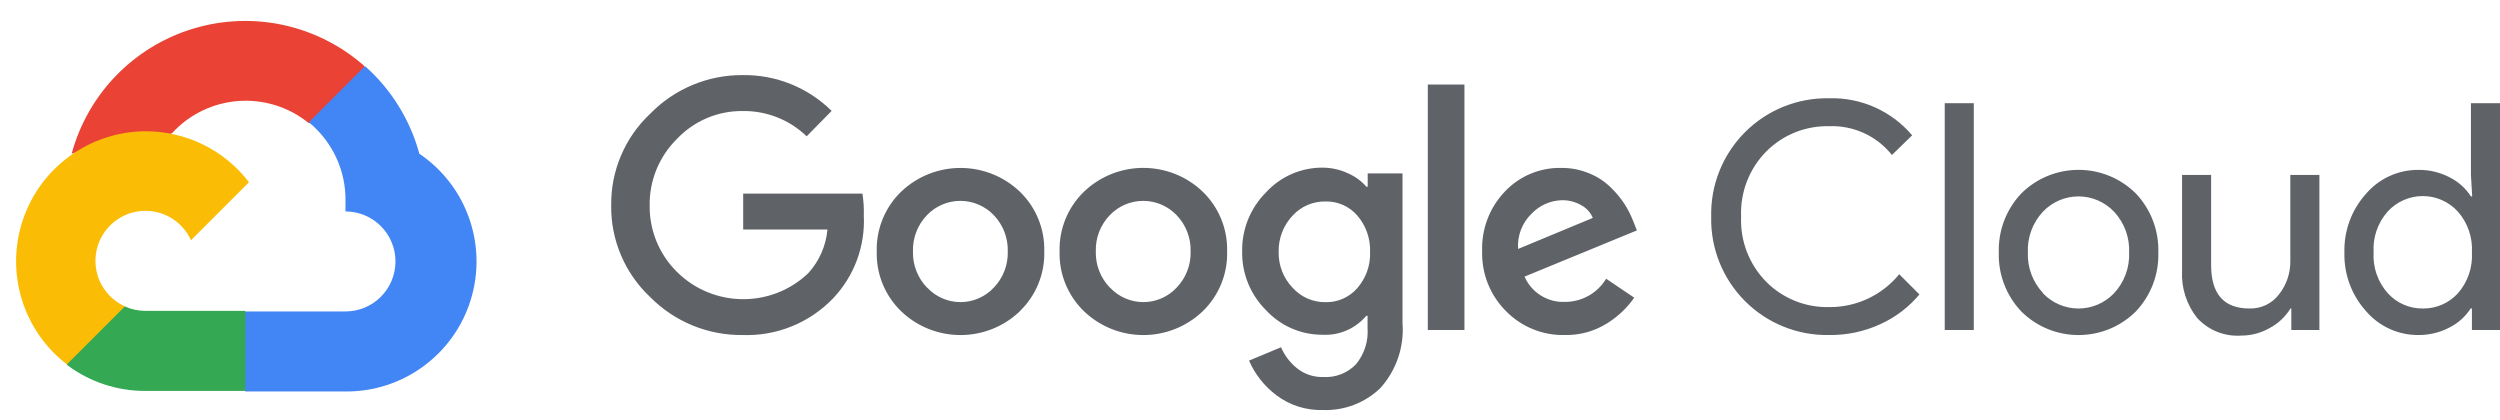
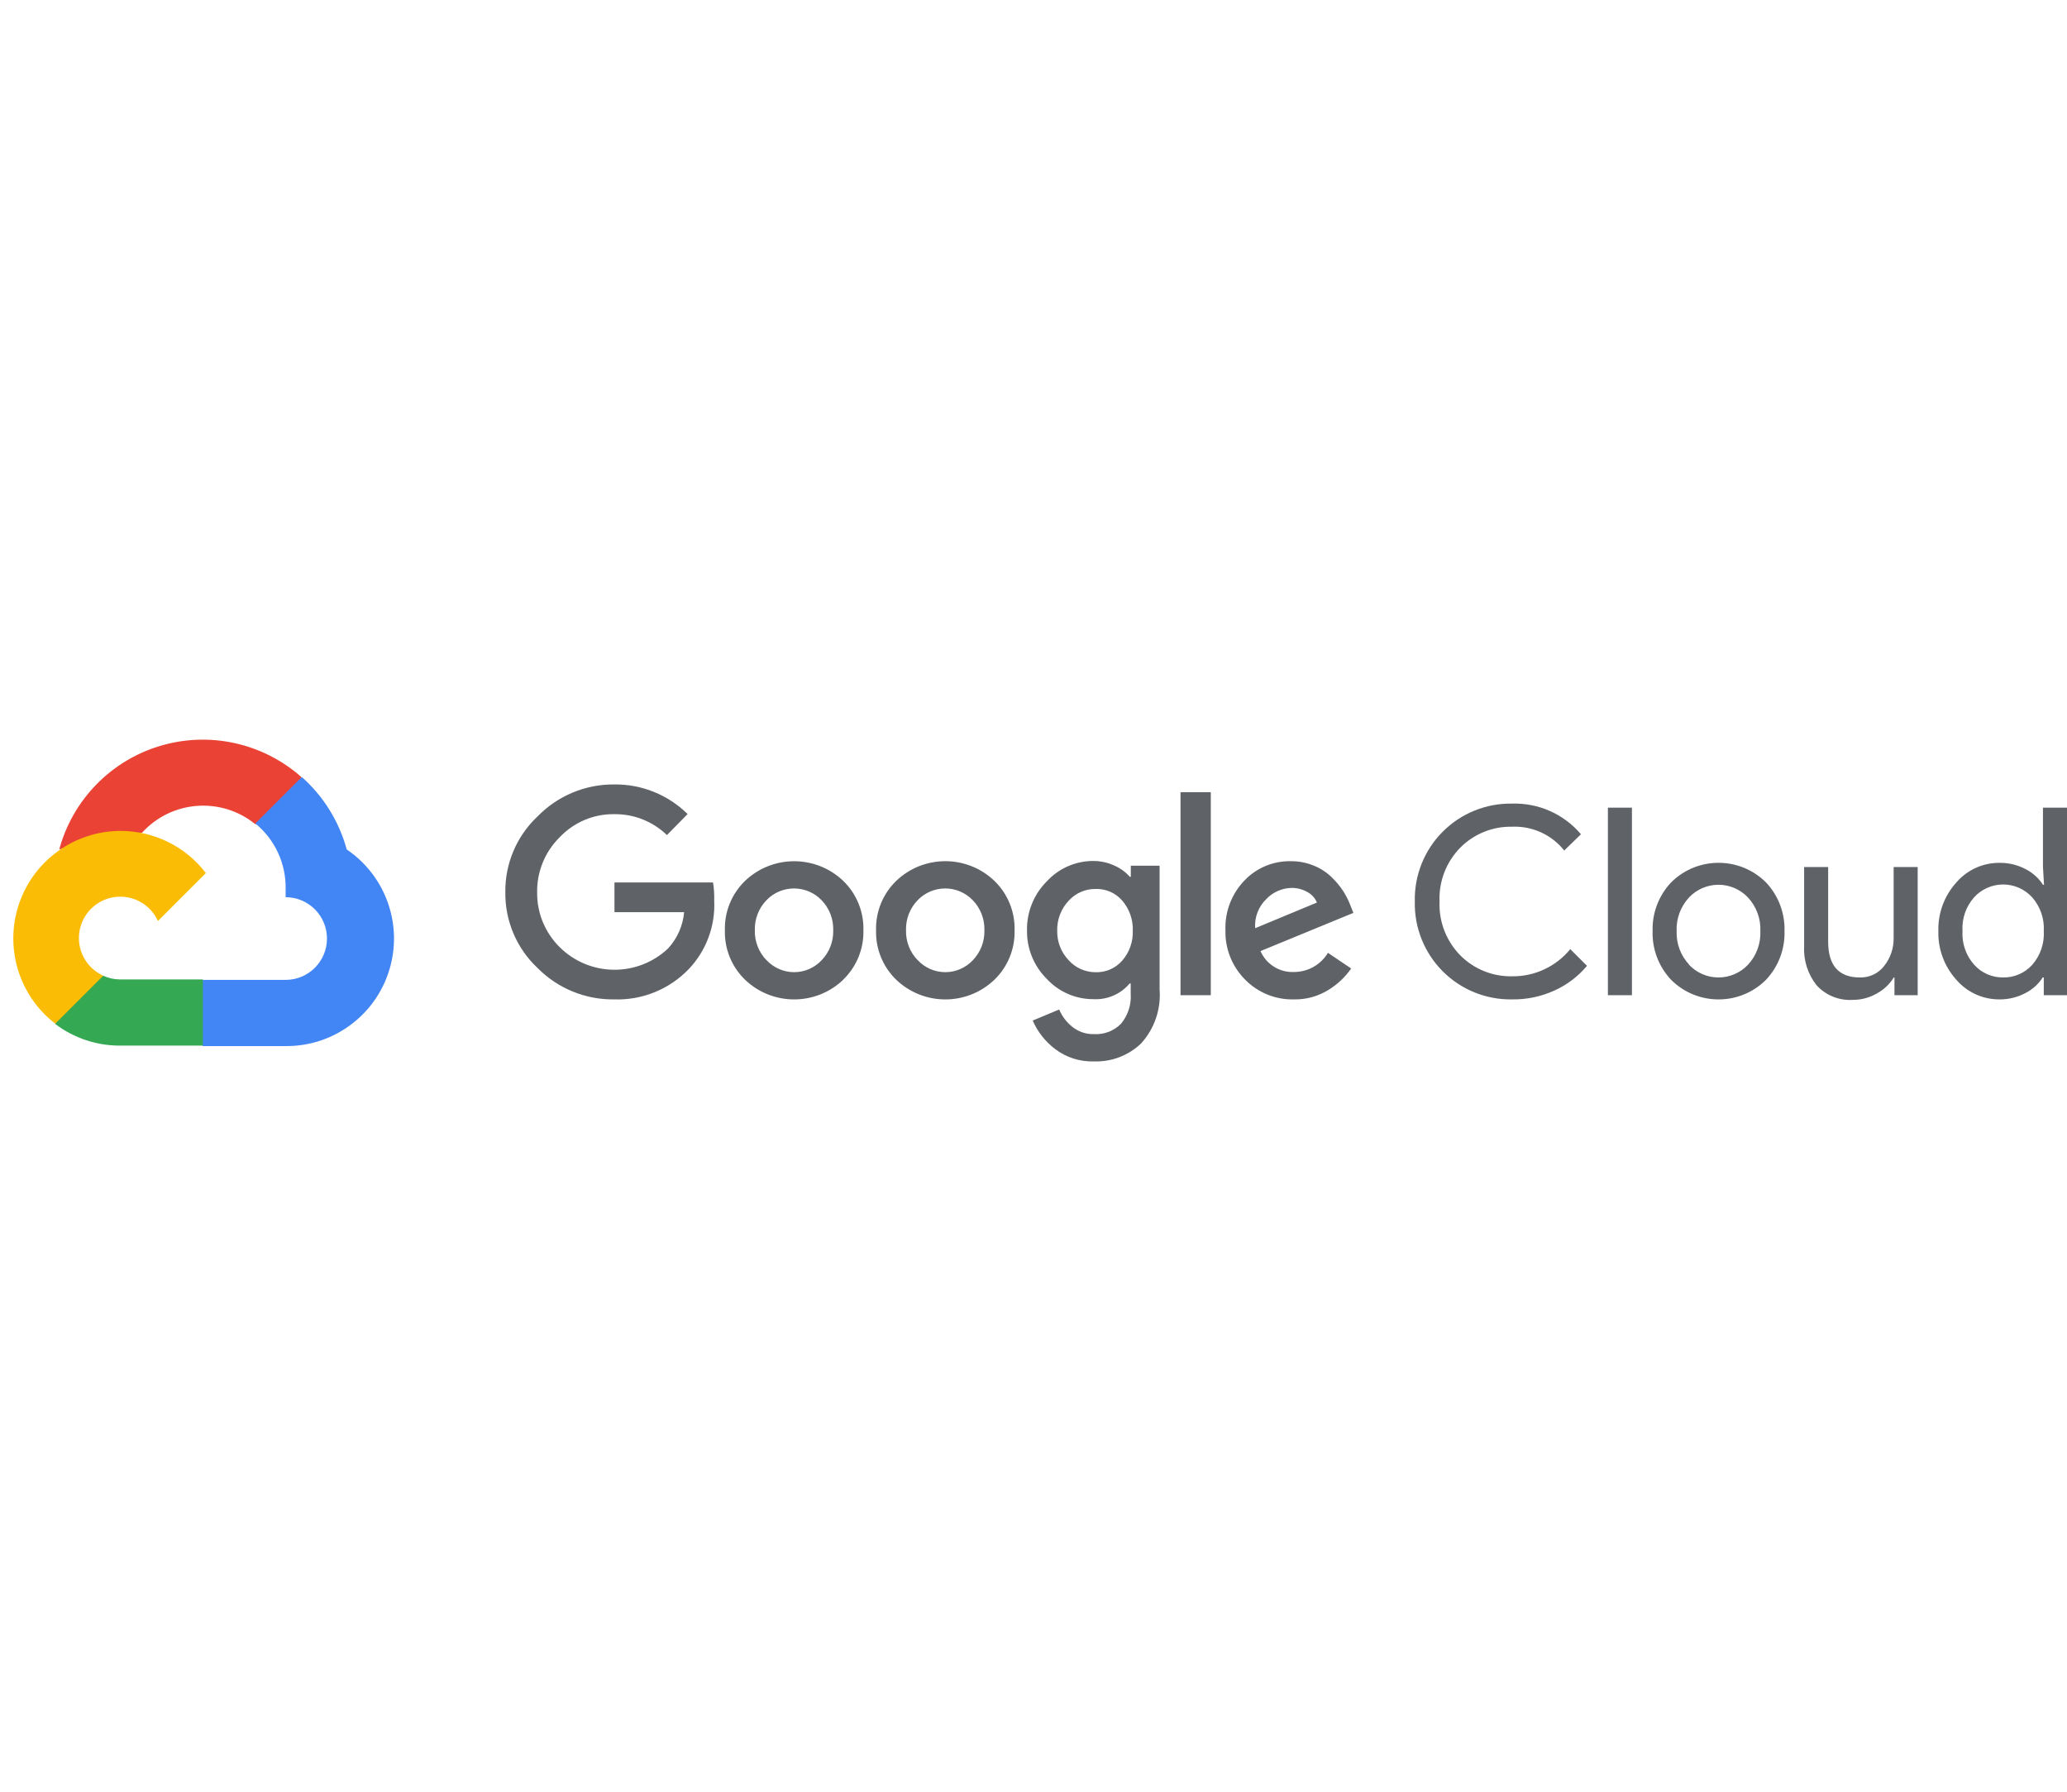
- <svg xmlns="http://www.w3.org/2000/svg" viewBox="-0.101 -1.347 178.021 29.883" width="100%" height="100%">
+ <svg xmlns="http://www.w3.org/2000/svg" viewBox="-0.101 -1.347 178.021 29.883" width="150px" height="130px">
  <path d="M21.85 7.41h1l2.85-2.85.14-1.21A12.81 12.81 0 0 0 5 9.6a1.55 1.55 0 0 1 1-.06l5.7-.94s.29-.48.44-.45a7.11 7.11 0 0 1 9.73-.74z" fill="#ea4335" />
  <path d="M29.76 9.6a12.84 12.84 0 0 0-3.87-6.24l-4 4A7.11 7.11 0 0 1 24.5 13v.71a3.56 3.56 0 1 1 0 7.12h-7.12l-.71.72v4.27l.71.71h7.12A9.26 9.26 0 0 0 29.76 9.6z" fill="#4285f4" />
  <path d="M10.25 26.49h7.12v-5.7h-7.12a3.54 3.54 0 0 1-1.47-.32l-1 .31-2.87 2.85-.25 1a9.21 9.21 0 0 0 5.59 1.86z" fill="#34a853" />
  <path d="M10.25 8a9.26 9.26 0 0 0-5.59 16.6l4.13-4.13a3.56 3.56 0 1 1 4.71-4.71l4.13-4.13A9.25 9.25 0 0 0 10.25 8z" fill="#fbbc05" />
  <g fill="#5f6368">
    <path d="M52.79 22.51a9.11 9.11 0 0 1-6.6-2.71 8.8 8.8 0 0 1-2.77-6.52 8.81 8.81 0 0 1 2.77-6.52A9.11 9.11 0 0 1 52.79 4a8.84 8.84 0 0 1 6.33 2.55l-1.78 1.81a6.41 6.41 0 0 0-4.55-1.8 6.34 6.34 0 0 0-4.7 2 6.53 6.53 0 0 0-1.93 4.75A6.53 6.53 0 0 0 48.09 18a6.71 6.71 0 0 0 9.36.11A5.32 5.32 0 0 0 58.82 15h-6v-2.56h8.49a8.12 8.12 0 0 1 .1 1.56 8 8 0 0 1-2.19 5.9 8.51 8.51 0 0 1-6.43 2.61zm19.74-1.7a6.12 6.12 0 0 1-8.47 0 5.7 5.7 0 0 1-1.73-4.25 5.71 5.71 0 0 1 1.73-4.25 6.13 6.13 0 0 1 8.47 0 5.71 5.71 0 0 1 1.73 4.25 5.7 5.7 0 0 1-1.74 4.25zm-6.6-1.67a3.24 3.24 0 0 0 4.73 0 3.56 3.56 0 0 0 1-2.58 3.57 3.57 0 0 0-1-2.59 3.29 3.29 0 0 0-4.75 0 3.57 3.57 0 0 0-1 2.59 3.56 3.56 0 0 0 1.01 2.58zm19.62 1.67a6.12 6.12 0 0 1-8.47 0 5.7 5.7 0 0 1-1.73-4.25 5.71 5.71 0 0 1 1.73-4.25 6.12 6.12 0 0 1 8.47 0 5.71 5.71 0 0 1 1.73 4.25 5.7 5.7 0 0 1-1.73 4.25zm-6.6-1.67a3.24 3.24 0 0 0 4.73 0 3.56 3.56 0 0 0 1-2.58 3.57 3.57 0 0 0-1-2.59 3.29 3.29 0 0 0-4.75 0 3.57 3.57 0 0 0-1 2.59 3.56 3.56 0 0 0 1.01 2.58zm15.16 8.71a5.24 5.24 0 0 1-3.33-1.06 6.13 6.13 0 0 1-1.94-2.46l2.28-.95a3.84 3.84 0 0 0 1.13 1.49 2.85 2.85 0 0 0 1.87.63 3 3 0 0 0 2.33-.9 3.65 3.65 0 0 0 .83-2.6v-.86h-.09a3.81 3.81 0 0 1-3.13 1.35 5.43 5.43 0 0 1-4-1.74 5.75 5.75 0 0 1-1.71-4.19 5.81 5.81 0 0 1 1.71-4.22 5.42 5.42 0 0 1 4-1.75 4.3 4.3 0 0 1 1.84.41 3.7 3.7 0 0 1 1.3.95h.09V11h2.48v10.65a6.21 6.21 0 0 1-1.59 4.65 5.6 5.6 0 0 1-4.07 1.55zm.18-7.68a2.91 2.91 0 0 0 2.26-1 3.7 3.7 0 0 0 .91-2.56 3.78 3.78 0 0 0-.91-2.61 2.9 2.9 0 0 0-2.26-1 3.09 3.09 0 0 0-2.34 1 3.65 3.65 0 0 0-1 2.59 3.58 3.58 0 0 0 1 2.56 3.1 3.1 0 0 0 2.34 1.02zm9.89-15.5v17.48h-2.61V4.67zm7.16 17.84a5.68 5.68 0 0 1-4.21-1.71 5.79 5.79 0 0 1-1.69-4.24 5.86 5.86 0 0 1 1.63-4.28 5.36 5.36 0 0 1 4-1.67 5.05 5.05 0 0 1 2 .39 4.71 4.71 0 0 1 1.53 1 7 7 0 0 1 1 1.21 7.15 7.15 0 0 1 .59 1.17l.27.68-8 3.29a3 3 0 0 0 2.88 1.8 3.41 3.41 0 0 0 2.93-1.65l2 1.35a6.59 6.59 0 0 1-1.92 1.82 5.44 5.44 0 0 1-3.01.84zM108 16.38l5.32-2.21a1.84 1.84 0 0 0-.83-.91 2.71 2.71 0 0 0-1.37-.35 3.09 3.09 0 0 0-2.15.95 3.17 3.17 0 0 0-.97 2.52zM130.13 22.51a8.24 8.24 0 0 1-8.38-8.43 8.24 8.24 0 0 1 8.38-8.43 7.46 7.46 0 0 1 5.93 2.64l-1.44 1.4a5.44 5.44 0 0 0-4.48-2.05 6.11 6.11 0 0 0-4.45 1.78 6.24 6.24 0 0 0-1.81 4.66 6.24 6.24 0 0 0 1.81 4.66 6.11 6.11 0 0 0 4.45 1.78 6.36 6.36 0 0 0 5-2.34l1.44 1.44a7.86 7.86 0 0 1-2.77 2.11 8.48 8.48 0 0 1-3.68.78zM140.45 22.15h-2.07V6h2.07zM143.83 12.43a5.79 5.79 0 0 1 8.16 0 5.85 5.85 0 0 1 1.6 4.2 5.85 5.85 0 0 1-1.6 4.2 5.79 5.79 0 0 1-8.16 0 5.85 5.85 0 0 1-1.6-4.2 5.85 5.85 0 0 1 1.6-4.2zm1.54 7.1a3.49 3.49 0 0 0 5.07 0 4 4 0 0 0 1.07-2.9 4 4 0 0 0-1.07-2.9 3.49 3.49 0 0 0-5.07 0 4 4 0 0 0-1.07 2.9 4 4 0 0 0 1.08 2.89zM165.06 22.15h-2v-1.53H163a3.85 3.85 0 0 1-1.46 1.38 4.08 4.08 0 0 1-2.05.55 3.89 3.89 0 0 1-3.14-1.26 5 5 0 0 1-1.07-3.38v-6.8h2.07v6.42q0 3.09 2.73 3.09a2.54 2.54 0 0 0 2.1-1 3.77 3.77 0 0 0 .81-2.39v-6.12h2.07zM172.09 22.51a4.86 4.86 0 0 1-3.7-1.69 6 6 0 0 1-1.55-4.19 6 6 0 0 1 1.55-4.19 4.86 4.86 0 0 1 3.7-1.69 4.69 4.69 0 0 1 2.26.54 3.83 3.83 0 0 1 1.5 1.35h.09l-.09-1.53V6h2.07v16.15h-2v-1.53h-.09a3.83 3.83 0 0 1-1.5 1.35 4.69 4.69 0 0 1-2.24.54zm.34-1.89a3.3 3.3 0 0 0 2.49-1.08 4.05 4.05 0 0 0 1-2.91 4.05 4.05 0 0 0-1-2.91 3.38 3.38 0 0 0-5 0 4 4 0 0 0-1 2.9 4 4 0 0 0 1 2.9 3.3 3.3 0 0 0 2.51 1.1z" />
  </g>
</svg>
